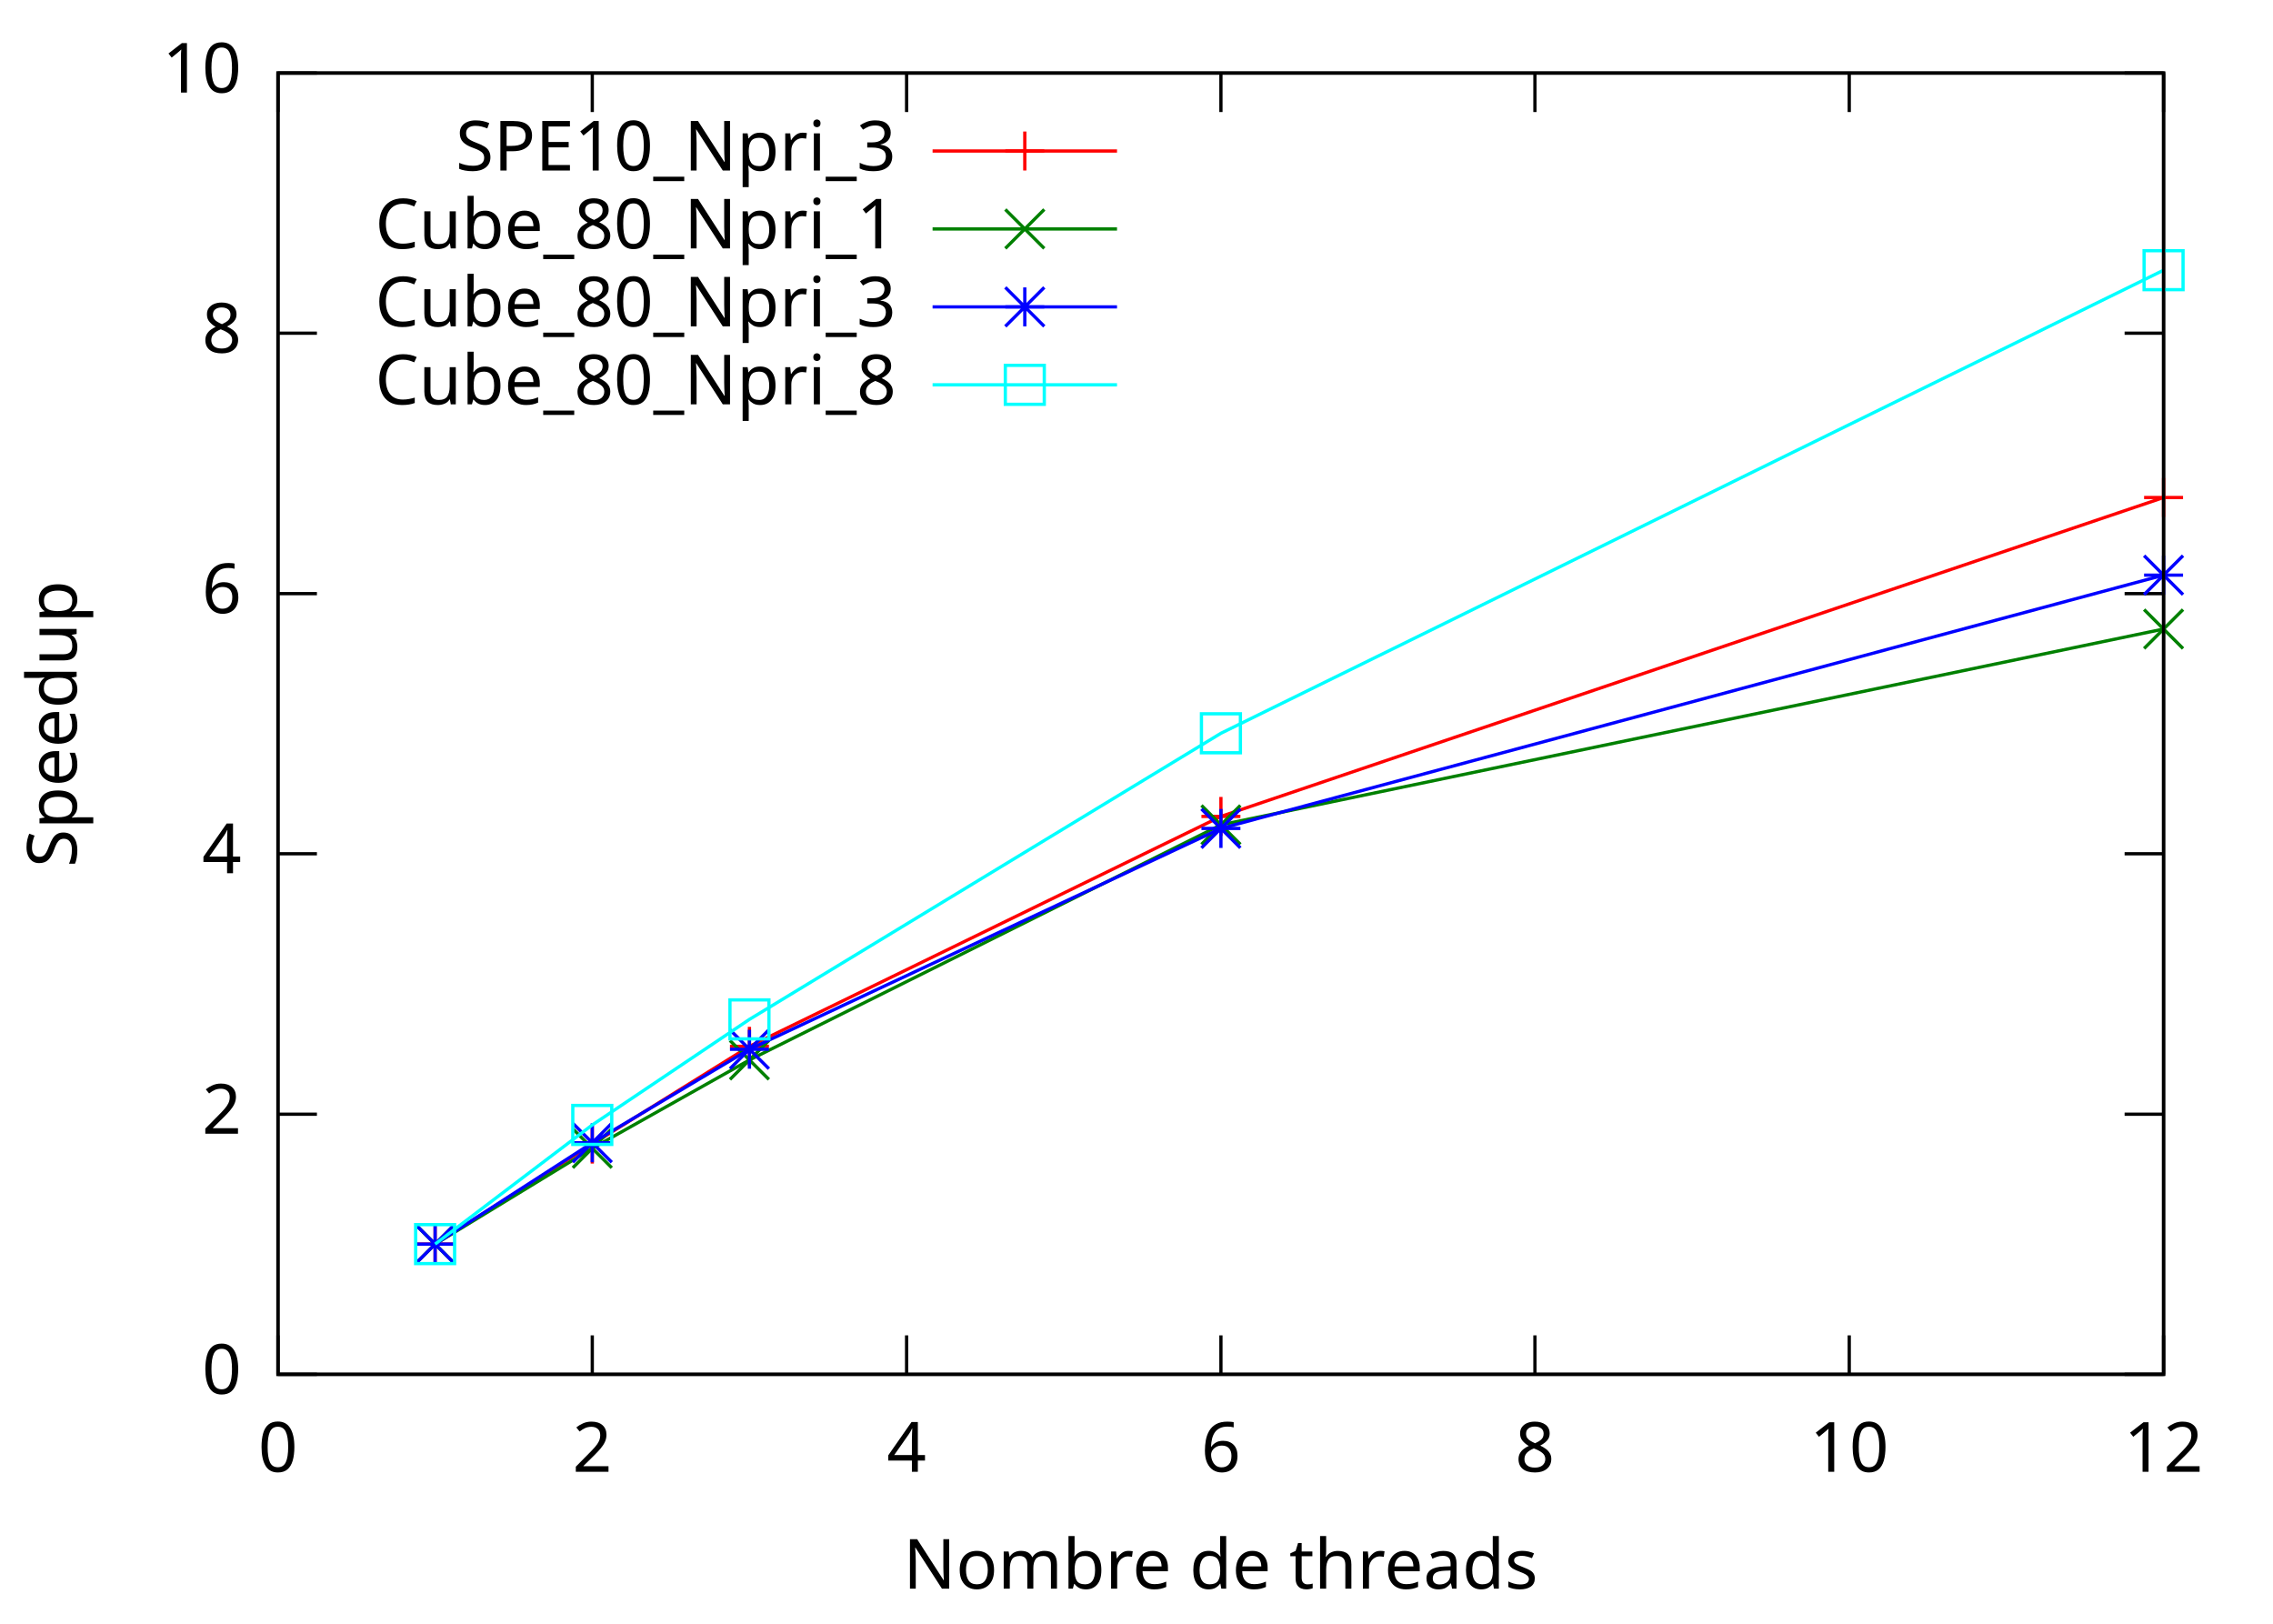
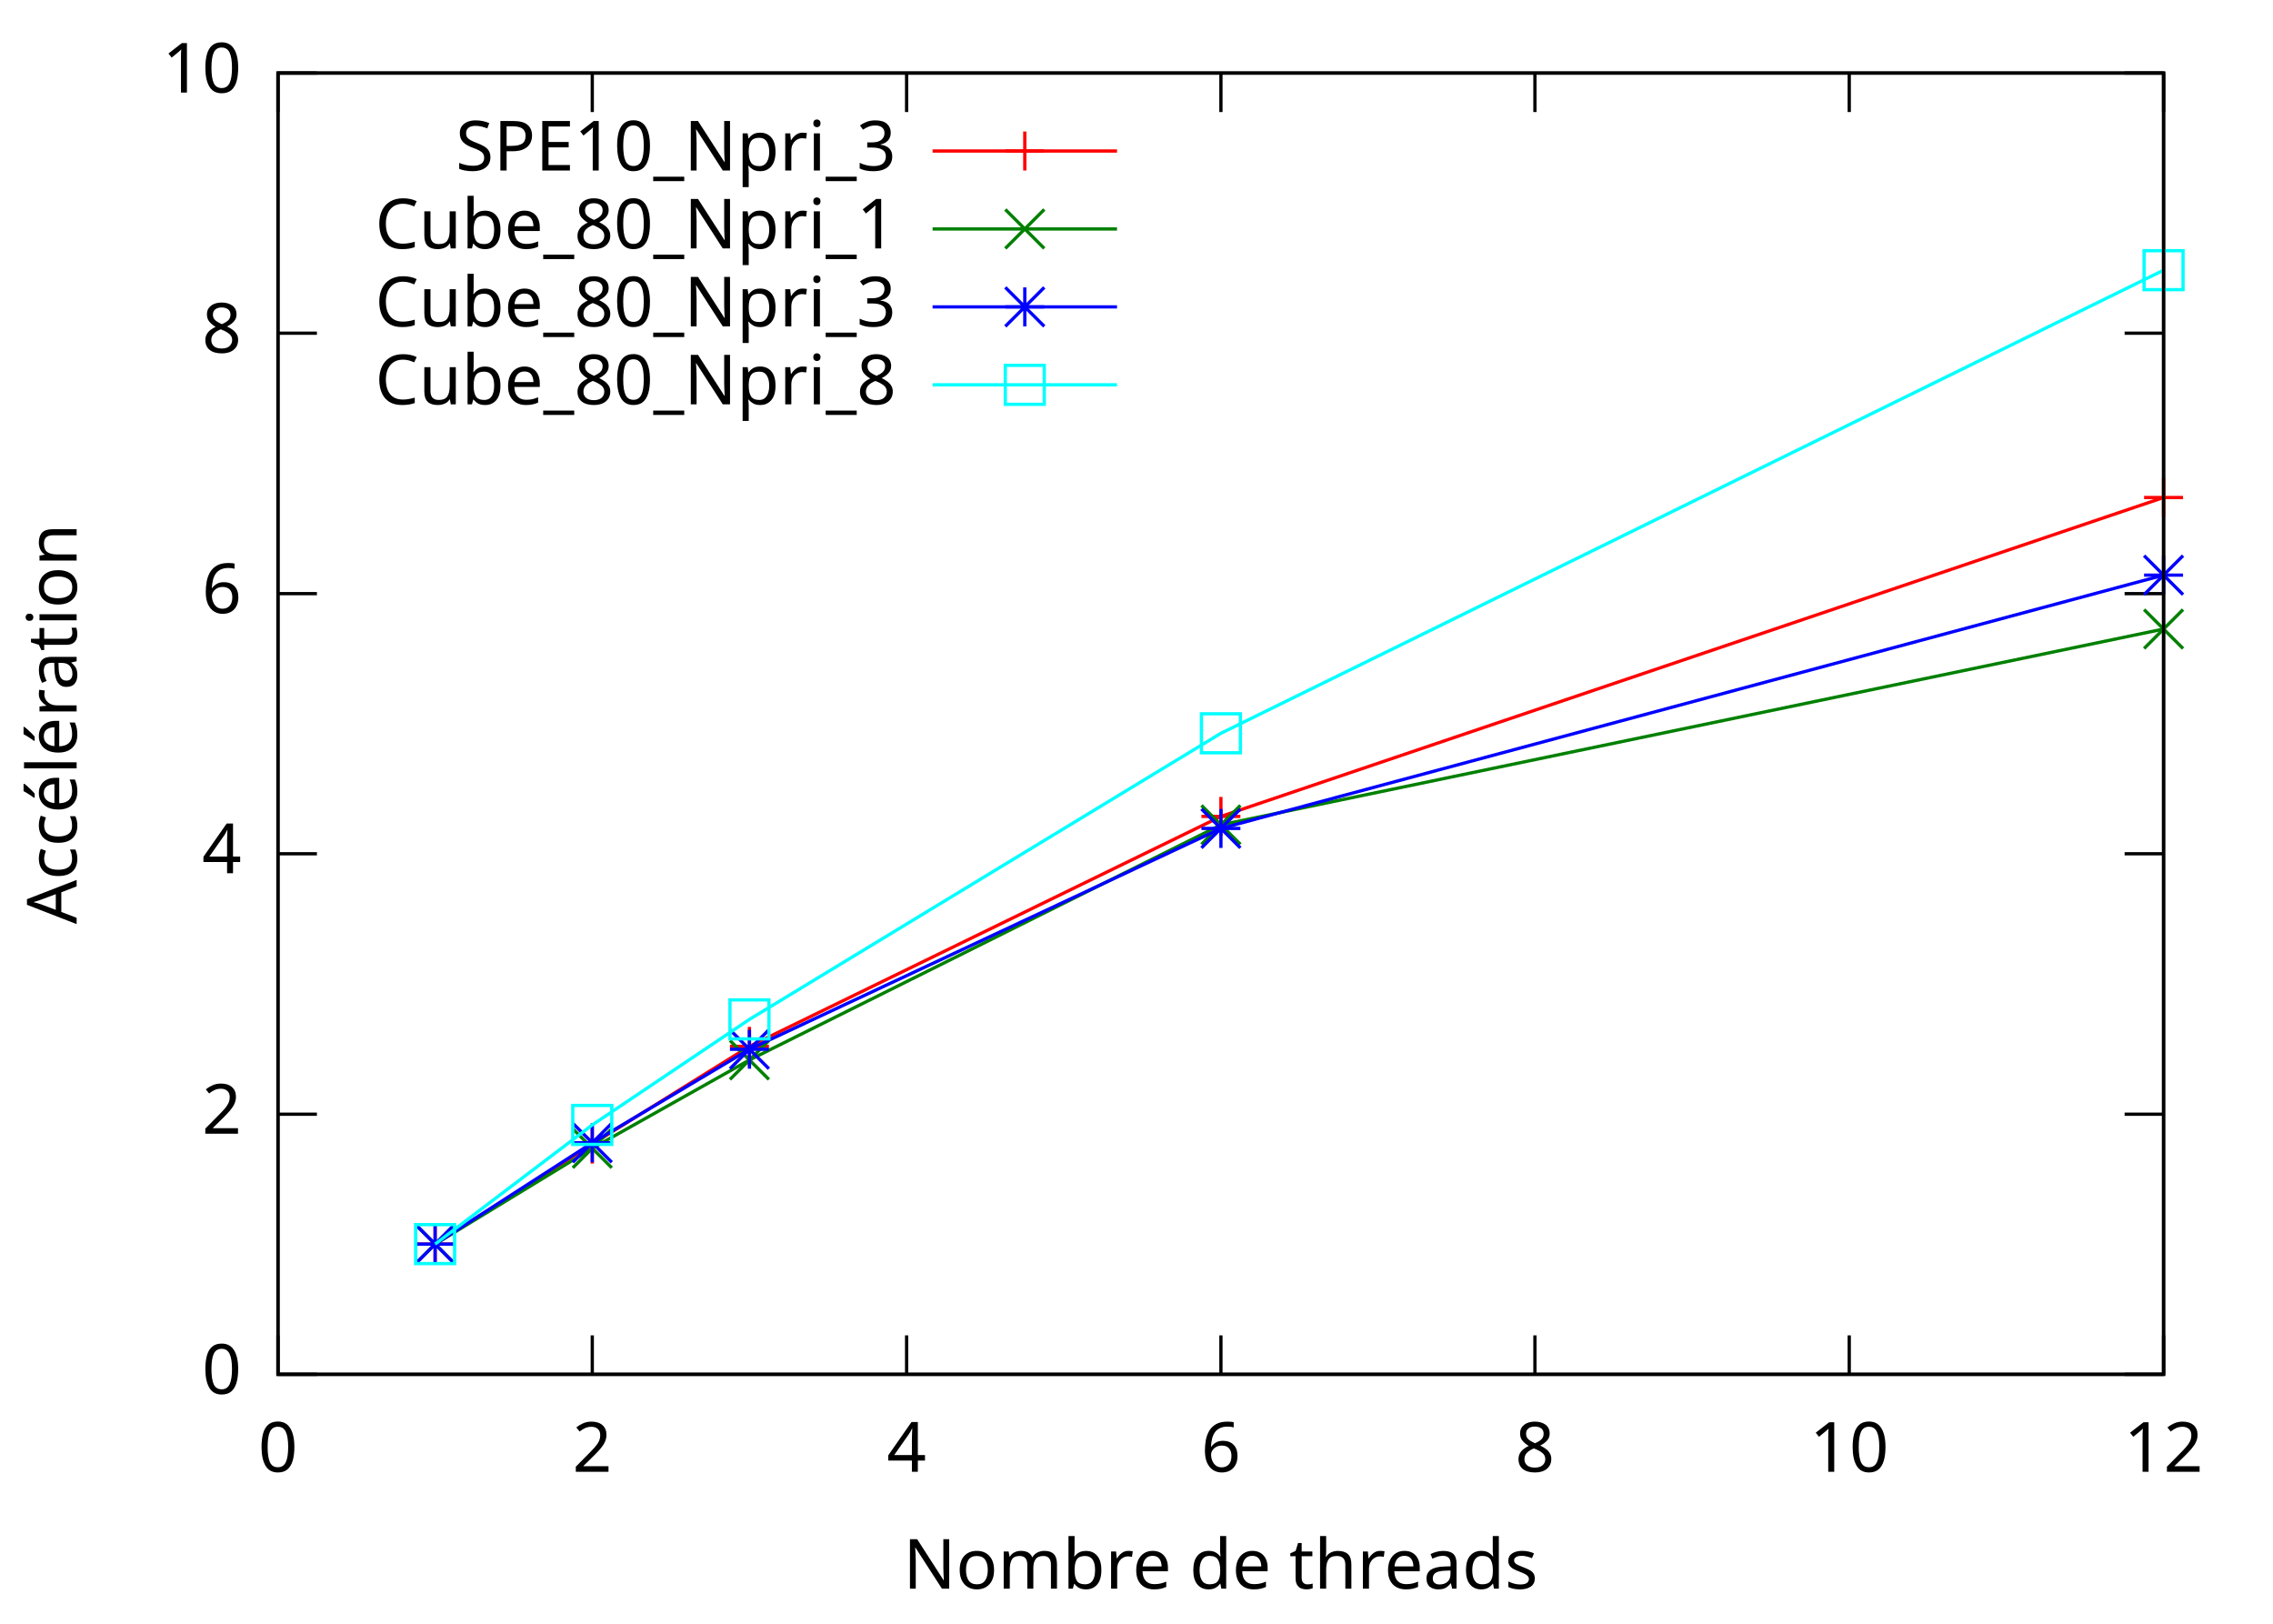
<svg xmlns="http://www.w3.org/2000/svg" xmlns:xlink="http://www.w3.org/1999/xlink" width="700" height="500" viewBox="0 0 700 500">
  <g id="gnuplot_canvas">
    <rect x="0" y="0" width="700" height="500" fill="none" />
    <defs>
      <circle id="gpDot" r="0.5" stroke-width="0.5" />
      <path id="gpPt0" stroke-width="0.167" stroke="currentColor" d="M-1,0 h2 M0,-1 v2" />
      <path id="gpPt1" stroke-width="0.167" stroke="currentColor" d="M-1,-1 L1,1 M1,-1 L-1,1" />
      <path id="gpPt2" stroke-width="0.167" stroke="currentColor" d="M-1,0 L1,0 M0,-1 L0,1 M-1,-1 L1,1 M-1,1 L1,-1" />
      <rect id="gpPt3" stroke-width="0.167" stroke="currentColor" x="-1" y="-1" width="2" height="2" />
      <rect id="gpPt4" stroke-width="0.167" stroke="currentColor" fill="currentColor" x="-1" y="-1" width="2" height="2" />
      <circle id="gpPt5" stroke-width="0.167" stroke="currentColor" cx="0" cy="0" r="1" />
      <use xlink:href="#gpPt5" id="gpPt6" fill="currentColor" stroke="none" />
      <path id="gpPt7" stroke-width="0.167" stroke="currentColor" d="M0,-1.33 L-1.33,0.67 L1.33,0.67 z" />
      <use xlink:href="#gpPt7" id="gpPt8" fill="currentColor" stroke="none" />
      <use xlink:href="#gpPt7" id="gpPt9" stroke="currentColor" transform="rotate(180)" />
      <use xlink:href="#gpPt9" id="gpPt10" fill="currentColor" stroke="none" />
      <use xlink:href="#gpPt3" id="gpPt11" stroke="currentColor" transform="rotate(45)" />
      <use xlink:href="#gpPt11" id="gpPt12" fill="currentColor" stroke="none" />
      <filter id="greybox" filterUnits="objectBoundingBox" x="0" y="0" height="1" width="1">
        <feFlood flood-color="lightgrey" flood-opacity="1" result="grey" />
        <feComposite in="SourceGraphic" in2="grey" operator="atop" />
      </filter>
    </defs>
    <g style="fill:none; color:white; stroke:currentColor; stroke-width:1.00; stroke-linecap:butt; stroke-linejoin:miter">
</g>
    <g style="fill:none; color:black; stroke:currentColor; stroke-width:1.00; stroke-linecap:butt; stroke-linejoin:miter">
      <path stroke="black" d="M85.6,423.2 L97.6,423.2 M666.3,423.2 L654.3,423.2  " />
      <g transform="translate(74.4,429.2)" style="stroke:none; fill:black; font-family:Verdana; font-size:16.00pt; text-anchor:end">
        <text> 0</text>
      </g>
      <path stroke="black" d="M85.6,343.1 L97.6,343.1 M666.3,343.1 L654.3,343.1  " />
      <g transform="translate(74.4,349.1)" style="stroke:none; fill:black; font-family:Verdana; font-size:16.00pt; text-anchor:end">
        <text> 2</text>
      </g>
      <path stroke="black" d="M85.6,262.9 L97.6,262.9 M666.3,262.9 L654.3,262.9  " />
      <g transform="translate(74.4,268.9)" style="stroke:none; fill:black; font-family:Verdana; font-size:16.00pt; text-anchor:end">
        <text> 4</text>
      </g>
      <path stroke="black" d="M85.6,182.8 L97.6,182.8 M666.3,182.8 L654.3,182.8  " />
      <g transform="translate(74.4,188.8)" style="stroke:none; fill:black; font-family:Verdana; font-size:16.00pt; text-anchor:end">
        <text> 6</text>
      </g>
      <path stroke="black" d="M85.6,102.6 L97.6,102.6 M666.3,102.6 L654.3,102.6  " />
      <g transform="translate(74.4,108.6)" style="stroke:none; fill:black; font-family:Verdana; font-size:16.00pt; text-anchor:end">
        <text> 8</text>
      </g>
      <path stroke="black" d="M85.6,22.5 L97.6,22.5 M666.3,22.5 L654.3,22.5  " />
      <g transform="translate(74.4,28.5)" style="stroke:none; fill:black; font-family:Verdana; font-size:16.00pt; text-anchor:end">
        <text> 10</text>
      </g>
      <path stroke="black" d="M85.6,423.2 L85.6,411.2 M85.6,22.5 L85.6,34.5  " />
      <g transform="translate(85.6,453.2)" style="stroke:none; fill:black; font-family:Verdana; font-size:16.00pt; text-anchor:middle">
        <text> 0</text>
      </g>
      <path stroke="black" d="M182.4,423.2 L182.4,411.2 M182.4,22.5 L182.4,34.5  " />
      <g transform="translate(182.4,453.2)" style="stroke:none; fill:black; font-family:Verdana; font-size:16.00pt; text-anchor:middle">
        <text> 2</text>
      </g>
      <path stroke="black" d="M279.2,423.2 L279.2,411.2 M279.2,22.5 L279.2,34.5  " />
      <g transform="translate(279.2,453.2)" style="stroke:none; fill:black; font-family:Verdana; font-size:16.00pt; text-anchor:middle">
        <text> 4</text>
      </g>
      <path stroke="black" d="M376.0,423.2 L376.0,411.2 M376.0,22.5 L376.0,34.5  " />
      <g transform="translate(376.0,453.2)" style="stroke:none; fill:black; font-family:Verdana; font-size:16.00pt; text-anchor:middle">
        <text> 6</text>
      </g>
      <path stroke="black" d="M472.7,423.2 L472.7,411.2 M472.7,22.5 L472.7,34.5  " />
      <g transform="translate(472.7,453.2)" style="stroke:none; fill:black; font-family:Verdana; font-size:16.00pt; text-anchor:middle">
        <text> 8</text>
      </g>
      <path stroke="black" d="M569.5,423.2 L569.5,411.2 M569.5,22.5 L569.5,34.5  " />
      <g transform="translate(569.5,453.2)" style="stroke:none; fill:black; font-family:Verdana; font-size:16.00pt; text-anchor:middle">
        <text> 10</text>
      </g>
      <path stroke="black" d="M666.3,423.2 L666.3,411.2 M666.3,22.5 L666.3,34.5  " />
      <g transform="translate(666.3,453.2)" style="stroke:none; fill:black; font-family:Verdana; font-size:16.00pt; text-anchor:middle">
        <text> 12</text>
      </g>
      <path stroke="black" d="M85.6,22.5 L85.6,423.2 L666.3,423.2 L666.3,22.5 L85.6,22.5 Z  " />
      <g transform="translate(23.6,222.9) rotate(270)" style="stroke:none; fill:black; font-family:Verdana; font-size:16.00pt; text-anchor:middle">
-         <text>Speedup</text>
+         <text>Accélération</text>
      </g>
      <g transform="translate(375.9,489.2)" style="stroke:none; fill:black; font-family:Verdana; font-size:16.00pt; text-anchor:middle">
        <text>Nombre de threads</text>
      </g>
    </g>
    <g id="gnuplot_plot_1">
      <g style="fill:none; color:red; stroke:currentColor; stroke-width:1.00; stroke-linecap:butt; stroke-linejoin:miter">
        <g transform="translate(276.0,52.5)" style="stroke:none; fill:black; font-family:Verdana; font-size:16.00pt; text-anchor:end">
          <text>SPE10_Npri_3</text>
        </g>
        <path d="M287.2,46.5 L344.0,46.5 M134.0,383.1 L182.4,352.3 L230.8,322.2 L376.0,251.4 L666.3,153.2  " />
        <use xlink:href="#gpPt0" transform="translate(134.0,383.1) scale(6.00)" />
        <use xlink:href="#gpPt0" transform="translate(182.4,352.3) scale(6.00)" />
        <use xlink:href="#gpPt0" transform="translate(230.8,322.2) scale(6.00)" />
        <use xlink:href="#gpPt0" transform="translate(376.0,251.4) scale(6.00)" />
        <use xlink:href="#gpPt0" transform="translate(666.3,153.2) scale(6.00)" />
        <use xlink:href="#gpPt0" transform="translate(315.6,46.5) scale(6.00)" />
      </g>
    </g>
    <g id="gnuplot_plot_2">
      <g style="fill:none; color:green; stroke:currentColor; stroke-width:1.00; stroke-linecap:butt; stroke-linejoin:miter">
        <g transform="translate(276.0,76.5)" style="stroke:none; fill:black; font-family:Verdana; font-size:16.00pt; text-anchor:end">
          <text>Cube_80_Npri_1</text>
        </g>
        <path d="M287.2,70.5 L344.0,70.5 M134.0,383.1 L182.4,353.6 L230.8,326.4 L376.0,254.0 L666.3,193.7  " />
        <use xlink:href="#gpPt1" transform="translate(134.0,383.1) scale(6.00)" />
        <use xlink:href="#gpPt1" transform="translate(182.4,353.6) scale(6.00)" />
        <use xlink:href="#gpPt1" transform="translate(230.8,326.4) scale(6.00)" />
        <use xlink:href="#gpPt1" transform="translate(376.0,254.0) scale(6.00)" />
        <use xlink:href="#gpPt1" transform="translate(666.3,193.7) scale(6.00)" />
        <use xlink:href="#gpPt1" transform="translate(315.6,70.5) scale(6.00)" />
      </g>
    </g>
    <g id="gnuplot_plot_3">
      <g style="fill:none; color:blue; stroke:currentColor; stroke-width:1.00; stroke-linecap:butt; stroke-linejoin:miter">
        <g transform="translate(276.0,100.5)" style="stroke:none; fill:black; font-family:Verdana; font-size:16.00pt; text-anchor:end">
          <text>Cube_80_Npri_3</text>
        </g>
        <path d="M287.2,94.5 L344.0,94.5 M134.0,383.1 L182.4,351.9 L230.8,323.1 L376.0,255.1 L666.3,177.1  " />
        <use xlink:href="#gpPt2" transform="translate(134.0,383.1) scale(6.00)" />
        <use xlink:href="#gpPt2" transform="translate(182.4,351.9) scale(6.00)" />
        <use xlink:href="#gpPt2" transform="translate(230.8,323.1) scale(6.00)" />
        <use xlink:href="#gpPt2" transform="translate(376.0,255.1) scale(6.00)" />
        <use xlink:href="#gpPt2" transform="translate(666.3,177.1) scale(6.00)" />
        <use xlink:href="#gpPt2" transform="translate(315.6,94.5) scale(6.00)" />
      </g>
    </g>
    <g id="gnuplot_plot_4">
      <g style="fill:none; color:cyan; stroke:currentColor; stroke-width:1.00; stroke-linecap:butt; stroke-linejoin:miter">
        <g transform="translate(276.0,124.5)" style="stroke:none; fill:black; font-family:Verdana; font-size:16.00pt; text-anchor:end">
          <text>Cube_80_Npri_8</text>
        </g>
        <path d="M287.2,118.5 L344.0,118.5 M134.0,383.1 L182.4,346.4 L230.8,313.9 L376.0,225.8 L666.3,83.2  " />
        <use xlink:href="#gpPt3" transform="translate(134.0,383.1) scale(6.00)" />
        <use xlink:href="#gpPt3" transform="translate(182.4,346.4) scale(6.00)" />
        <use xlink:href="#gpPt3" transform="translate(230.8,313.9) scale(6.00)" />
        <use xlink:href="#gpPt3" transform="translate(376.0,225.8) scale(6.00)" />
        <use xlink:href="#gpPt3" transform="translate(666.3,83.2) scale(6.00)" />
        <use xlink:href="#gpPt3" transform="translate(315.6,118.5) scale(6.00)" />
      </g>
    </g>
    <g style="fill:none; color:black; stroke:currentColor; stroke-width:1.00; stroke-linecap:butt; stroke-linejoin:miter">
      <path stroke="black" d="M85.6,22.5 L85.6,423.2 L666.3,423.2 L666.3,22.5 L85.6,22.5 Z  " />
    </g>
  </g>
</svg>
